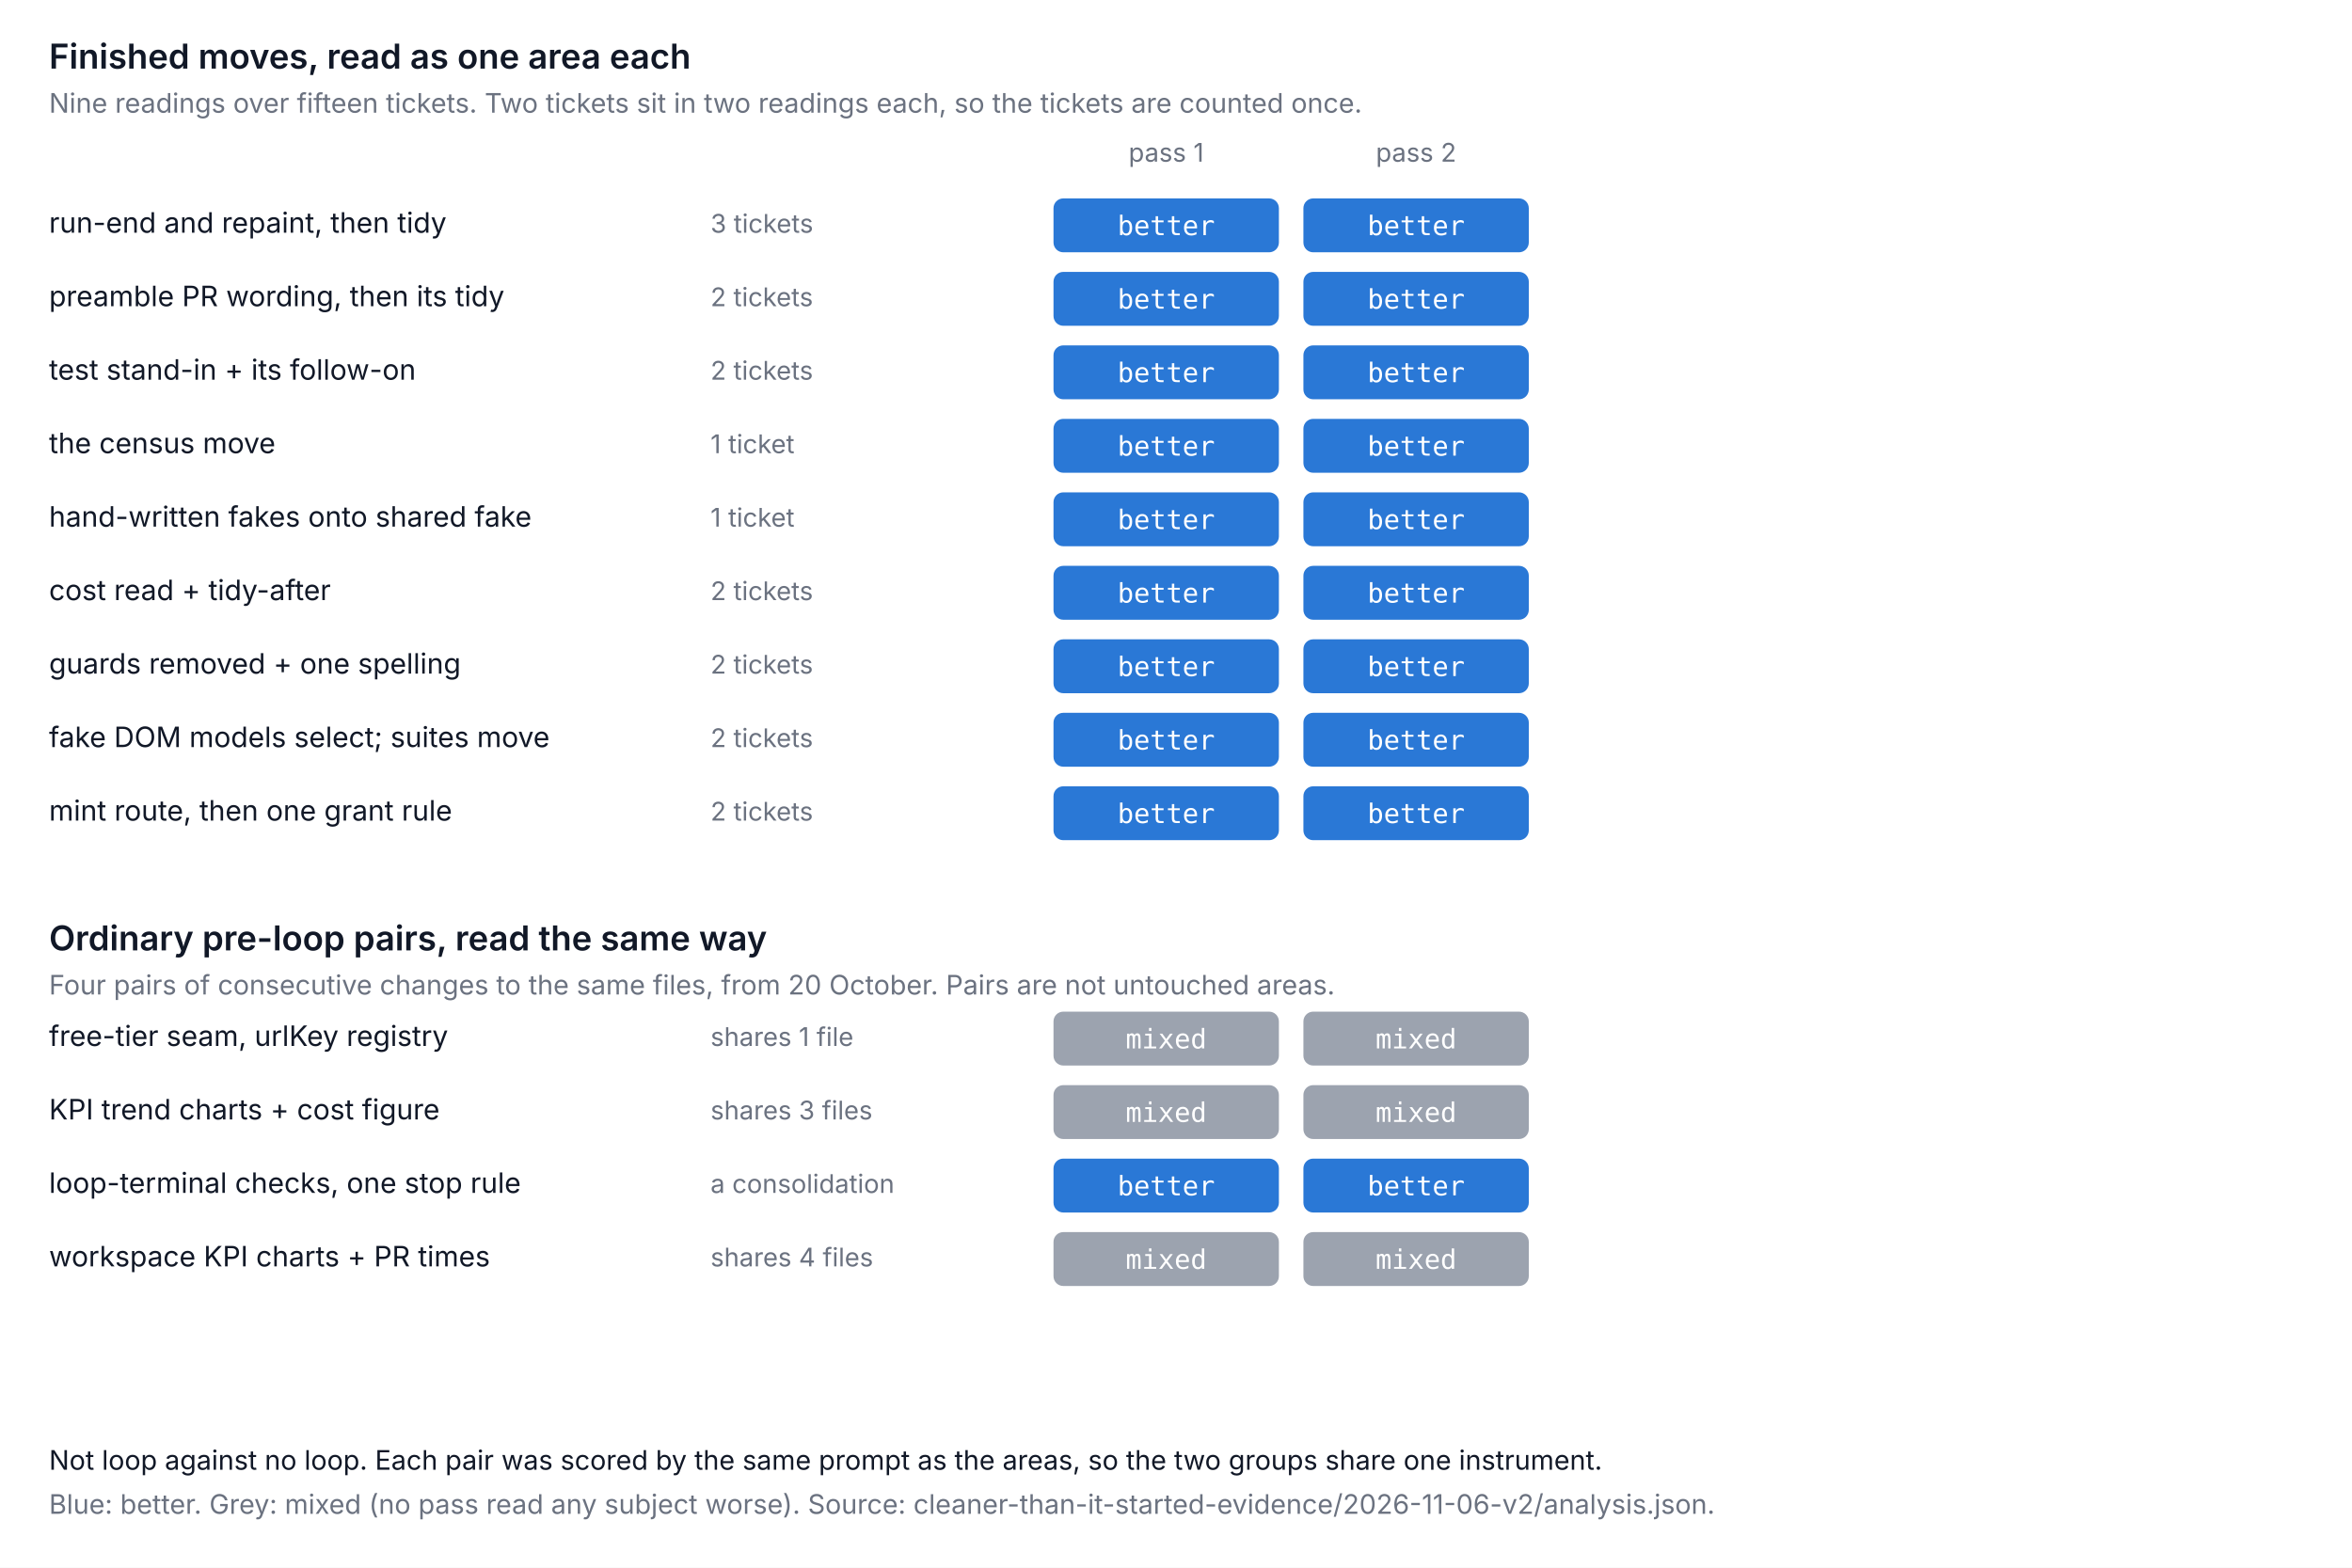
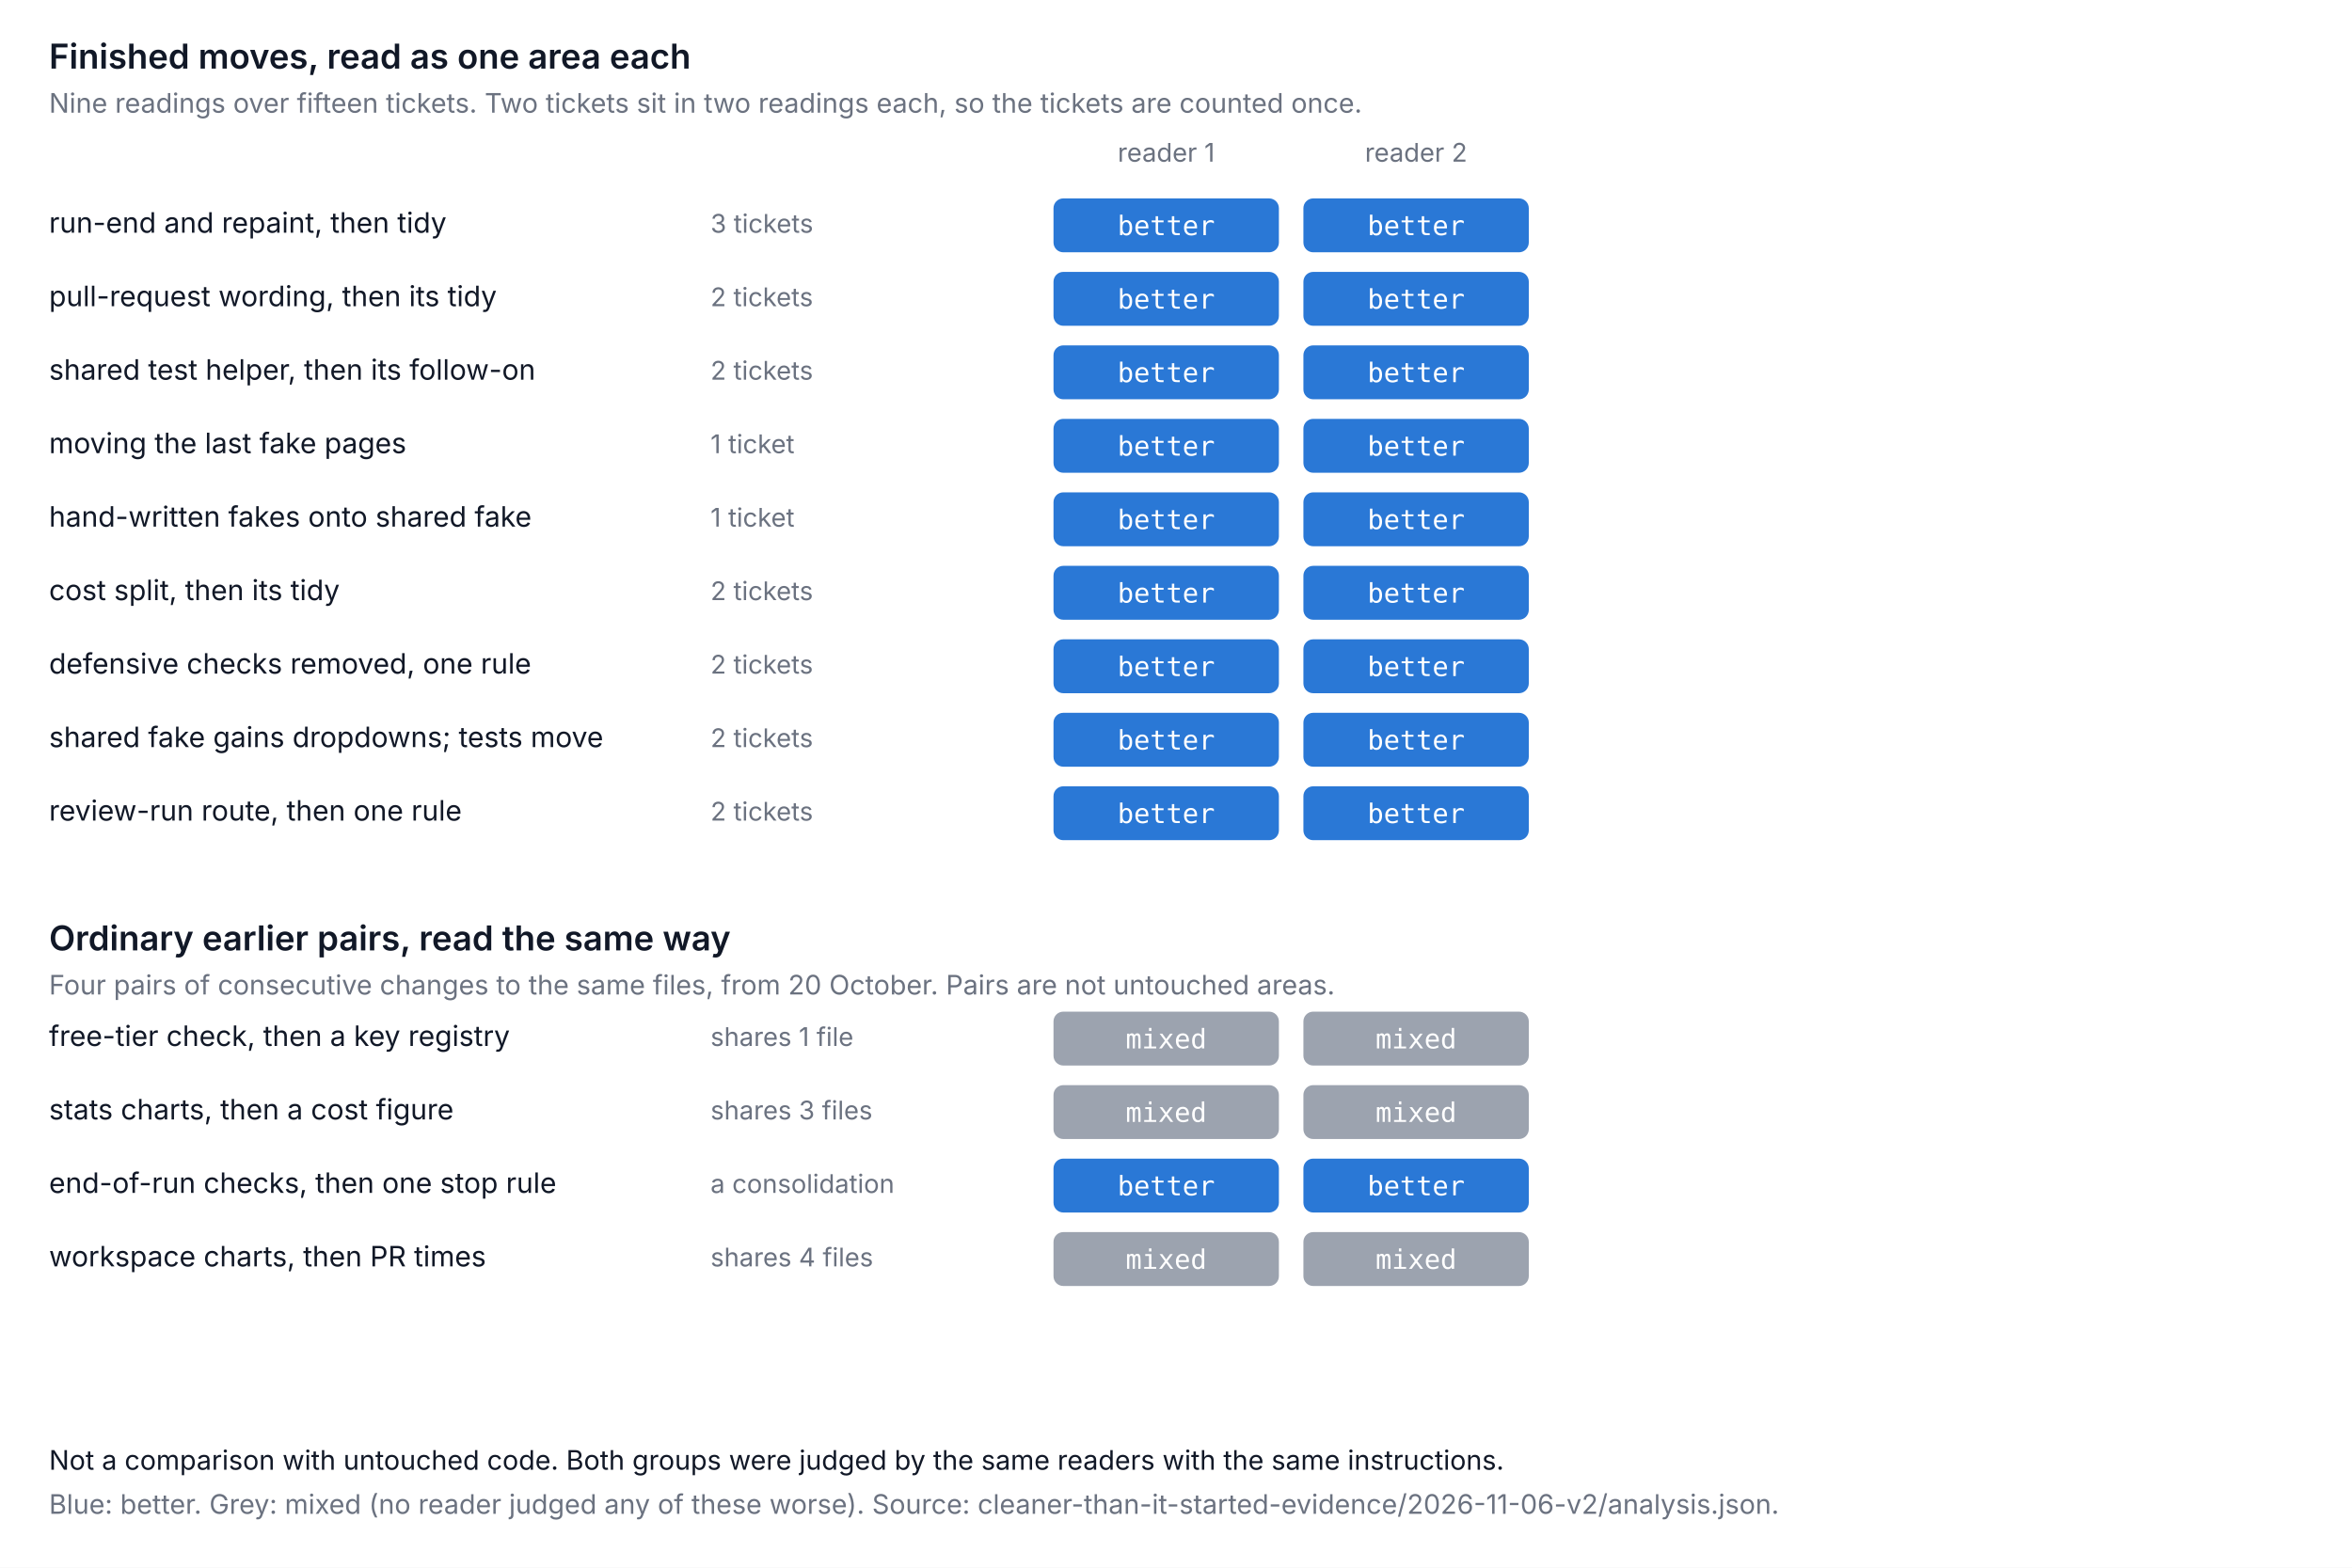
<svg xmlns="http://www.w3.org/2000/svg" width="960" height="640" viewBox="0 0 960 640" font-family="Inter, system-ui, sans-serif" font-size="12" role="img" aria-label="Nine finished-move area readings, all better in both blind passes, beside four ordinary pre-loop pairs, of which one is better in both passes. Each row has two cells, pass 1 and pass 2.">
  <style data-figure-theme="1">@media (prefers-color-scheme: dark){rect[fill="#fff"]:not([fill-opacity]),rect[fill="#ffffff"]:not([fill-opacity]),rect[fill="white"]:not([fill-opacity]){fill:#16181d}[stroke="#fff"],[stroke="#ffffff"],[stroke="white"]{stroke:#16181d}circle[fill="#fff"]:not([fill-opacity]),circle[fill="#ffffff"]:not([fill-opacity]),circle[fill="white"]:not([fill-opacity]){fill:#16181d}path[fill="#fff"]:not([fill-opacity]),path[fill="#ffffff"]:not([fill-opacity]),path[fill="white"]:not([fill-opacity]){fill:#16181d}polygon[fill="#fff"]:not([fill-opacity]),polygon[fill="#ffffff"]:not([fill-opacity]),polygon[fill="white"]:not([fill-opacity]){fill:#16181d}ellipse[fill="#fff"]:not([fill-opacity]),ellipse[fill="#ffffff"]:not([fill-opacity]),ellipse[fill="white"]:not([fill-opacity]){fill:#16181d}text[fill="#111827"]:not([data-on-fill]),text[fill="#1f2937"]:not([data-on-fill]),text[fill="#333"]:not([data-on-fill]),text[fill="#1f2328"]:not([data-on-fill]),text[fill="#555"]:not([data-on-fill]),text[fill="#475569"]:not([data-on-fill]){fill:#e6e6e6}[stroke="#111827"],[stroke="#1f2937"],[stroke="#333"],[stroke="#1f2328"],[stroke="#555"],[stroke="#475569"]{stroke:#e6e6e6}text[fill="#6b7280"]:not([data-on-fill]),text[fill="#666"]:not([data-on-fill]),text[fill="#667085"]:not([data-on-fill]),text[fill="#888"]:not([data-on-fill]),text[fill="#6e7781"]:not([data-on-fill]),text[fill="#999"]:not([data-on-fill]),text[fill="#aaa"]:not([data-on-fill]),text[fill="#bbb"]:not([data-on-fill]),text[fill="#9ca3af"]:not([data-on-fill]),text[fill="#94a3b8"]:not([data-on-fill]){fill:#9aa0a6}[stroke="#6b7280"],[stroke="#666"],[stroke="#667085"],[stroke="#888"],[stroke="#6e7781"],[stroke="#999"],[stroke="#aaa"],[stroke="#bbb"],[stroke="#9ca3af"],[stroke="#94a3b8"]{stroke:#9aa0a6}[stroke="#e5e7eb"],[stroke="#eee"],[stroke="#d1d5db"],[stroke="#f0f0f0"],[stroke="#cbd5e1"],[stroke="#d9d9d9"]{stroke:#2c313a}[fill="#f3f4f6"],[fill="#f9fafb"]{fill:#1f222a}rect[fill="#f0f0f0"],rect[fill="#d1d5db"],rect[fill="#e5e7eb"],rect[fill="#eee"]{fill:#2c313a}text:not([fill]):not([class]):not([data-on-fill]){fill:#e6e6e6}rect[fill="#1f2937"],circle[fill="#1f2937"],path[fill="#1f2937"]{fill:#4b5563}rect[fill="#3b1f5e"],circle[fill="#3b1f5e"],path[fill="#3b1f5e"]{fill:#553185}svg .t,svg .h{fill:#e6e6e6}svg .a,svg .s{fill:#9aa0a6}svg .f{fill:#1f222a;stroke:#2c313a}svg .g{stroke:#2c313a}rect[fill="#dbeafe"]{fill:#1d2d44}rect[fill="#93c5fd"]{fill:#2a5a9a}rect[fill="#fff7ed"]{fill:#2a2118}}</style>
  <rect x="0" y="0" width="960" height="640" fill="#fff" />
  <text x="20" y="28" font-size="14" font-weight="600" fill="#111827">Finished moves, read as one area each</text>
  <text x="20" y="46" font-size="11" fill="#6b7280">Nine readings over fifteen tickets. Two tickets sit in two readings each, so the tickets are counted once.</text>
-   <text x="476" y="66" font-size="10.5" fill="#6b7280" text-anchor="middle">pass 1</text>
-   <text x="578" y="66" font-size="10.5" fill="#6b7280" text-anchor="middle">pass 2</text>
+   <text x="476" y="66" font-size="10.5" fill="#6b7280" text-anchor="middle">reader 1</text>
+   <text x="578" y="66" font-size="10.5" fill="#6b7280" text-anchor="middle">reader 2</text>
  <text x="20" y="95" font-size="11.5" fill="#111827">run-end and repaint, then tidy</text>
  <text x="290" y="95" font-size="10.5" fill="#6b7280">3 tickets</text>
  <rect x="430" y="81" width="92" height="22" rx="4" fill="#2a78d6" />
  <text x="476" y="96" font-size="11" fill="#fff" text-anchor="middle" font-family="JetBrains Mono, ui-monospace, monospace">better</text>
  <rect x="532" y="81" width="92" height="22" rx="4" fill="#2a78d6" />
  <text x="578" y="96" font-size="11" fill="#fff" text-anchor="middle" font-family="JetBrains Mono, ui-monospace, monospace">better</text>
-   <text x="20" y="125" font-size="11.5" fill="#111827">preamble PR wording, then its tidy</text>
+   <text x="20" y="125" font-size="11.5" fill="#111827">pull-request wording, then its tidy</text>
  <text x="290" y="125" font-size="10.5" fill="#6b7280">2 tickets</text>
  <rect x="430" y="111" width="92" height="22" rx="4" fill="#2a78d6" />
  <text x="476" y="126" font-size="11" fill="#fff" text-anchor="middle" font-family="JetBrains Mono, ui-monospace, monospace">better</text>
  <rect x="532" y="111" width="92" height="22" rx="4" fill="#2a78d6" />
  <text x="578" y="126" font-size="11" fill="#fff" text-anchor="middle" font-family="JetBrains Mono, ui-monospace, monospace">better</text>
-   <text x="20" y="155" font-size="11.5" fill="#111827">test stand-in + its follow-on</text>
+   <text x="20" y="155" font-size="11.5" fill="#111827">shared test helper, then its follow-on</text>
  <text x="290" y="155" font-size="10.5" fill="#6b7280">2 tickets</text>
  <rect x="430" y="141" width="92" height="22" rx="4" fill="#2a78d6" />
  <text x="476" y="156" font-size="11" fill="#fff" text-anchor="middle" font-family="JetBrains Mono, ui-monospace, monospace">better</text>
  <rect x="532" y="141" width="92" height="22" rx="4" fill="#2a78d6" />
  <text x="578" y="156" font-size="11" fill="#fff" text-anchor="middle" font-family="JetBrains Mono, ui-monospace, monospace">better</text>
-   <text x="20" y="185" font-size="11.5" fill="#111827">the census move</text>
+   <text x="20" y="185" font-size="11.5" fill="#111827">moving the last fake pages</text>
  <text x="290" y="185" font-size="10.5" fill="#6b7280">1 ticket</text>
  <rect x="430" y="171" width="92" height="22" rx="4" fill="#2a78d6" />
  <text x="476" y="186" font-size="11" fill="#fff" text-anchor="middle" font-family="JetBrains Mono, ui-monospace, monospace">better</text>
  <rect x="532" y="171" width="92" height="22" rx="4" fill="#2a78d6" />
  <text x="578" y="186" font-size="11" fill="#fff" text-anchor="middle" font-family="JetBrains Mono, ui-monospace, monospace">better</text>
  <text x="20" y="215" font-size="11.5" fill="#111827">hand-written fakes onto shared fake</text>
  <text x="290" y="215" font-size="10.5" fill="#6b7280">1 ticket</text>
  <rect x="430" y="201" width="92" height="22" rx="4" fill="#2a78d6" />
  <text x="476" y="216" font-size="11" fill="#fff" text-anchor="middle" font-family="JetBrains Mono, ui-monospace, monospace">better</text>
  <rect x="532" y="201" width="92" height="22" rx="4" fill="#2a78d6" />
  <text x="578" y="216" font-size="11" fill="#fff" text-anchor="middle" font-family="JetBrains Mono, ui-monospace, monospace">better</text>
-   <text x="20" y="245" font-size="11.5" fill="#111827">cost read + tidy-after</text>
+   <text x="20" y="245" font-size="11.5" fill="#111827">cost split, then its tidy</text>
  <text x="290" y="245" font-size="10.5" fill="#6b7280">2 tickets</text>
  <rect x="430" y="231" width="92" height="22" rx="4" fill="#2a78d6" />
  <text x="476" y="246" font-size="11" fill="#fff" text-anchor="middle" font-family="JetBrains Mono, ui-monospace, monospace">better</text>
  <rect x="532" y="231" width="92" height="22" rx="4" fill="#2a78d6" />
  <text x="578" y="246" font-size="11" fill="#fff" text-anchor="middle" font-family="JetBrains Mono, ui-monospace, monospace">better</text>
-   <text x="20" y="275" font-size="11.5" fill="#111827">guards removed + one spelling</text>
+   <text x="20" y="275" font-size="11.5" fill="#111827">defensive checks removed, one rule</text>
  <text x="290" y="275" font-size="10.5" fill="#6b7280">2 tickets</text>
  <rect x="430" y="261" width="92" height="22" rx="4" fill="#2a78d6" />
  <text x="476" y="276" font-size="11" fill="#fff" text-anchor="middle" font-family="JetBrains Mono, ui-monospace, monospace">better</text>
  <rect x="532" y="261" width="92" height="22" rx="4" fill="#2a78d6" />
  <text x="578" y="276" font-size="11" fill="#fff" text-anchor="middle" font-family="JetBrains Mono, ui-monospace, monospace">better</text>
-   <text x="20" y="305" font-size="11.5" fill="#111827">fake DOM models select; suites move</text>
+   <text x="20" y="305" font-size="11.5" fill="#111827">shared fake gains dropdowns; tests move</text>
  <text x="290" y="305" font-size="10.5" fill="#6b7280">2 tickets</text>
  <rect x="430" y="291" width="92" height="22" rx="4" fill="#2a78d6" />
  <text x="476" y="306" font-size="11" fill="#fff" text-anchor="middle" font-family="JetBrains Mono, ui-monospace, monospace">better</text>
  <rect x="532" y="291" width="92" height="22" rx="4" fill="#2a78d6" />
  <text x="578" y="306" font-size="11" fill="#fff" text-anchor="middle" font-family="JetBrains Mono, ui-monospace, monospace">better</text>
-   <text x="20" y="335" font-size="11.5" fill="#111827">mint route, then one grant rule</text>
+   <text x="20" y="335" font-size="11.5" fill="#111827">review-run route, then one rule</text>
  <text x="290" y="335" font-size="10.5" fill="#6b7280">2 tickets</text>
  <rect x="430" y="321" width="92" height="22" rx="4" fill="#2a78d6" />
  <text x="476" y="336" font-size="11" fill="#fff" text-anchor="middle" font-family="JetBrains Mono, ui-monospace, monospace">better</text>
  <rect x="532" y="321" width="92" height="22" rx="4" fill="#2a78d6" />
  <text x="578" y="336" font-size="11" fill="#fff" text-anchor="middle" font-family="JetBrains Mono, ui-monospace, monospace">better</text>
-   <text x="20" y="388" font-size="14" font-weight="600" fill="#111827">Ordinary pre-loop pairs, read the same way</text>
+   <text x="20" y="388" font-size="14" font-weight="600" fill="#111827">Ordinary earlier pairs, read the same way</text>
  <text x="20" y="406" font-size="11" fill="#6b7280">Four pairs of consecutive changes to the same files, from 20 October. Pairs are not untouched areas.</text>
-   <text x="20" y="427" font-size="11.5" fill="#111827">free-tier seam, urlKey registry</text>
+   <text x="20" y="427" font-size="11.5" fill="#111827">free-tier check, then a key registry</text>
  <text x="290" y="427" font-size="10.5" fill="#6b7280">shares 1 file</text>
  <rect x="430" y="413" width="92" height="22" rx="4" fill="#9ca3af" />
  <text x="476" y="428" font-size="11" fill="#fff" text-anchor="middle" font-family="JetBrains Mono, ui-monospace, monospace">mixed</text>
  <rect x="532" y="413" width="92" height="22" rx="4" fill="#9ca3af" />
  <text x="578" y="428" font-size="11" fill="#fff" text-anchor="middle" font-family="JetBrains Mono, ui-monospace, monospace">mixed</text>
-   <text x="20" y="457" font-size="11.5" fill="#111827">KPI trend charts + cost figure</text>
+   <text x="20" y="457" font-size="11.5" fill="#111827">stats charts, then a cost figure</text>
  <text x="290" y="457" font-size="10.5" fill="#6b7280">shares 3 files</text>
  <rect x="430" y="443" width="92" height="22" rx="4" fill="#9ca3af" />
  <text x="476" y="458" font-size="11" fill="#fff" text-anchor="middle" font-family="JetBrains Mono, ui-monospace, monospace">mixed</text>
  <rect x="532" y="443" width="92" height="22" rx="4" fill="#9ca3af" />
  <text x="578" y="458" font-size="11" fill="#fff" text-anchor="middle" font-family="JetBrains Mono, ui-monospace, monospace">mixed</text>
-   <text x="20" y="487" font-size="11.5" fill="#111827">loop-terminal checks, one stop rule</text>
+   <text x="20" y="487" font-size="11.5" fill="#111827">end-of-run checks, then one stop rule</text>
  <text x="290" y="487" font-size="10.5" fill="#6b7280">a consolidation</text>
  <rect x="430" y="473" width="92" height="22" rx="4" fill="#2a78d6" />
  <text x="476" y="488" font-size="11" fill="#fff" text-anchor="middle" font-family="JetBrains Mono, ui-monospace, monospace">better</text>
  <rect x="532" y="473" width="92" height="22" rx="4" fill="#2a78d6" />
  <text x="578" y="488" font-size="11" fill="#fff" text-anchor="middle" font-family="JetBrains Mono, ui-monospace, monospace">better</text>
-   <text x="20" y="517" font-size="11.5" fill="#111827">workspace KPI charts + PR times</text>
+   <text x="20" y="517" font-size="11.5" fill="#111827">workspace charts, then PR times</text>
  <text x="290" y="517" font-size="10.5" fill="#6b7280">shares 4 files</text>
  <rect x="430" y="503" width="92" height="22" rx="4" fill="#9ca3af" />
  <text x="476" y="518" font-size="11" fill="#fff" text-anchor="middle" font-family="JetBrains Mono, ui-monospace, monospace">mixed</text>
  <rect x="532" y="503" width="92" height="22" rx="4" fill="#9ca3af" />
  <text x="578" y="518" font-size="11" fill="#fff" text-anchor="middle" font-family="JetBrains Mono, ui-monospace, monospace">mixed</text>
-   <text x="20" y="600" font-size="11" fill="#111827">Not loop against no loop. Each pair was scored by the same prompt as the areas, so the two groups share one instrument.</text>
-   <text x="20" y="618" font-size="11" fill="#6b7280">Blue: better. Grey: mixed (no pass read any subject worse). Source: cleaner-than-it-started-evidence/2026-11-06-v2/analysis.json.</text>
+   <text x="20" y="600" font-size="11" fill="#111827">Not a comparison with untouched code. Both groups were judged by the same readers with the same instructions.</text>
+   <text x="20" y="618" font-size="11" fill="#6b7280">Blue: better. Grey: mixed (no reader judged any of these worse). Source: cleaner-than-it-started-evidence/2026-11-06-v2/analysis.json.</text>
</svg>
